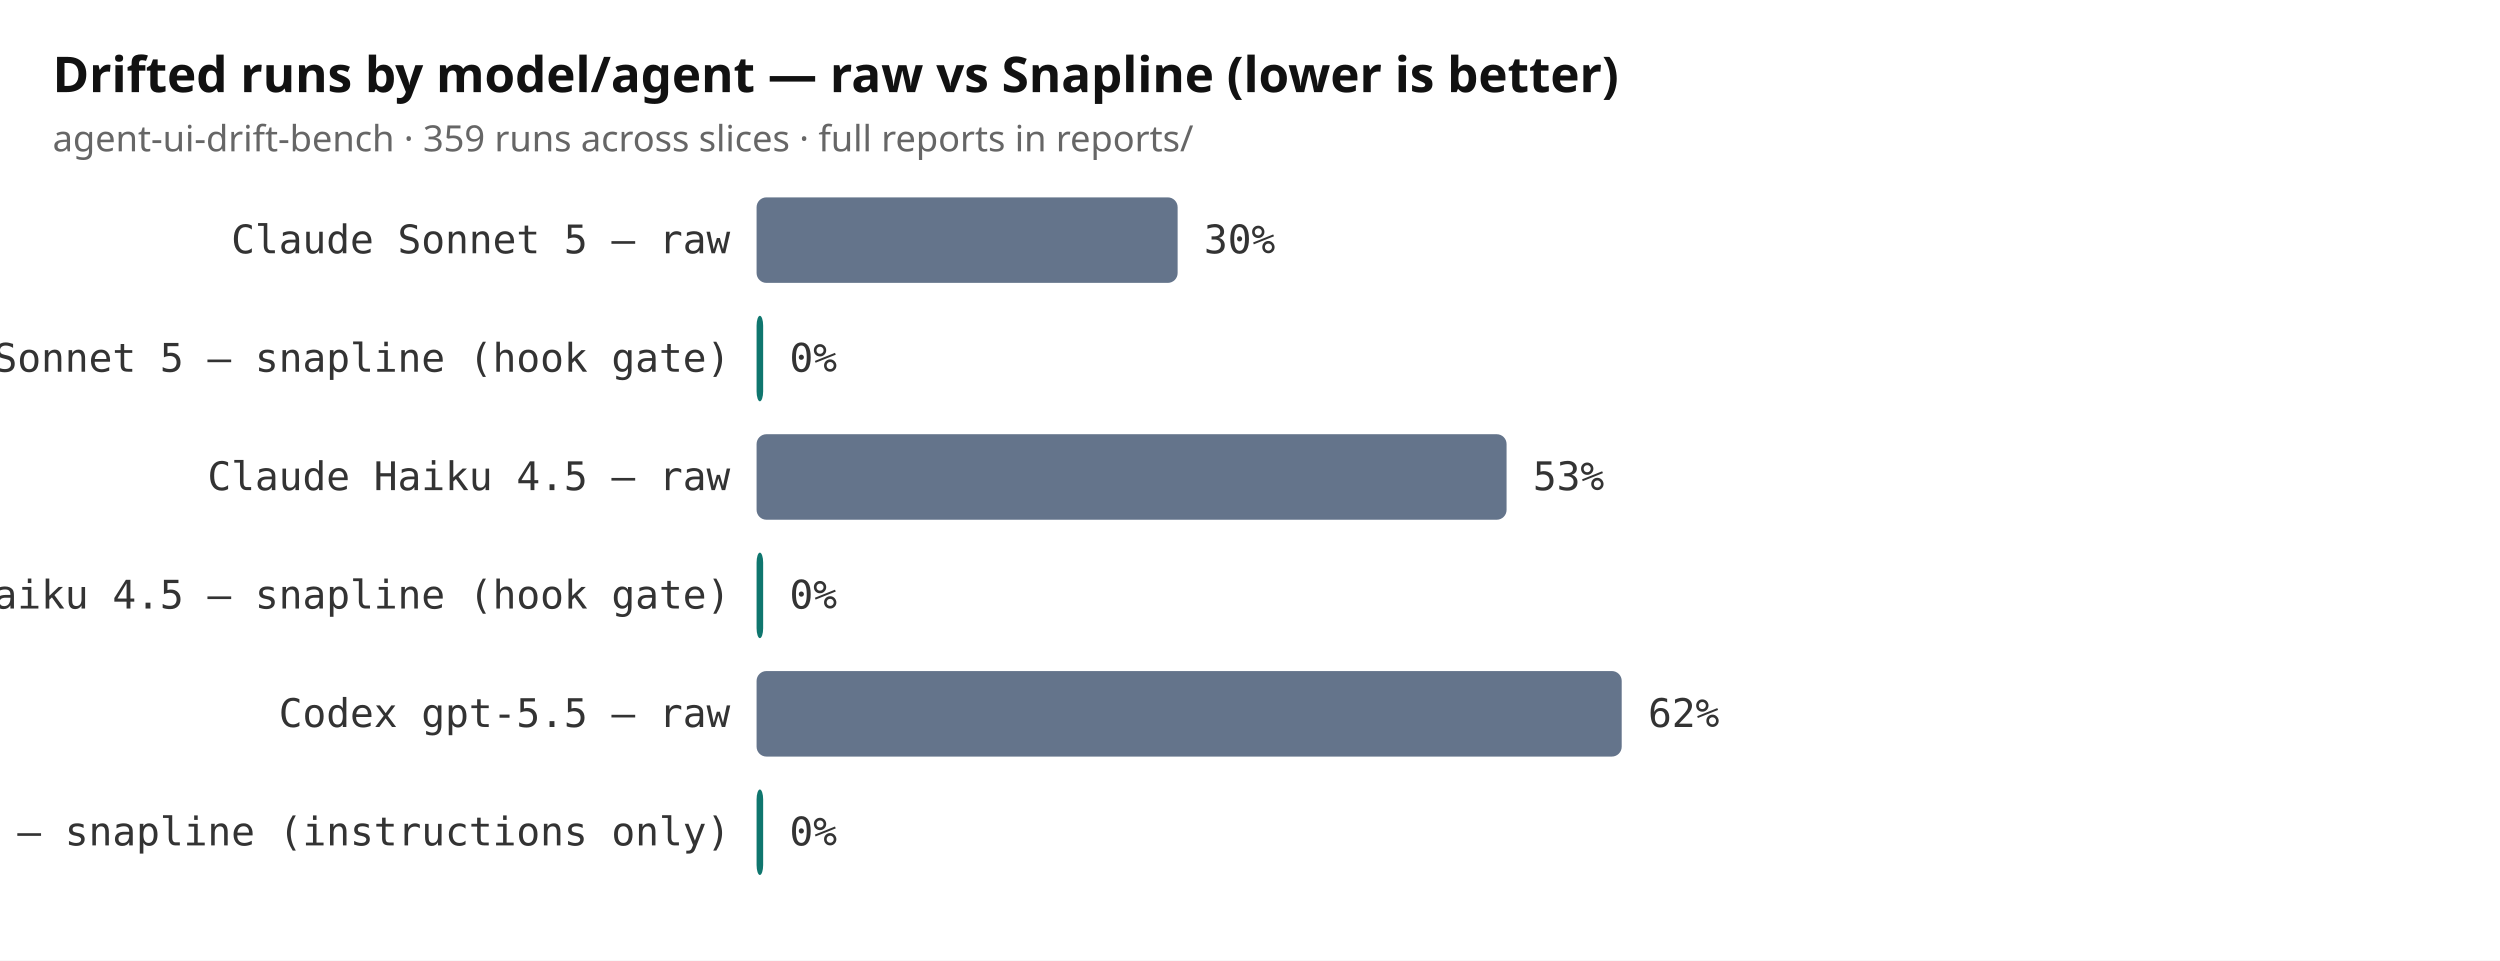
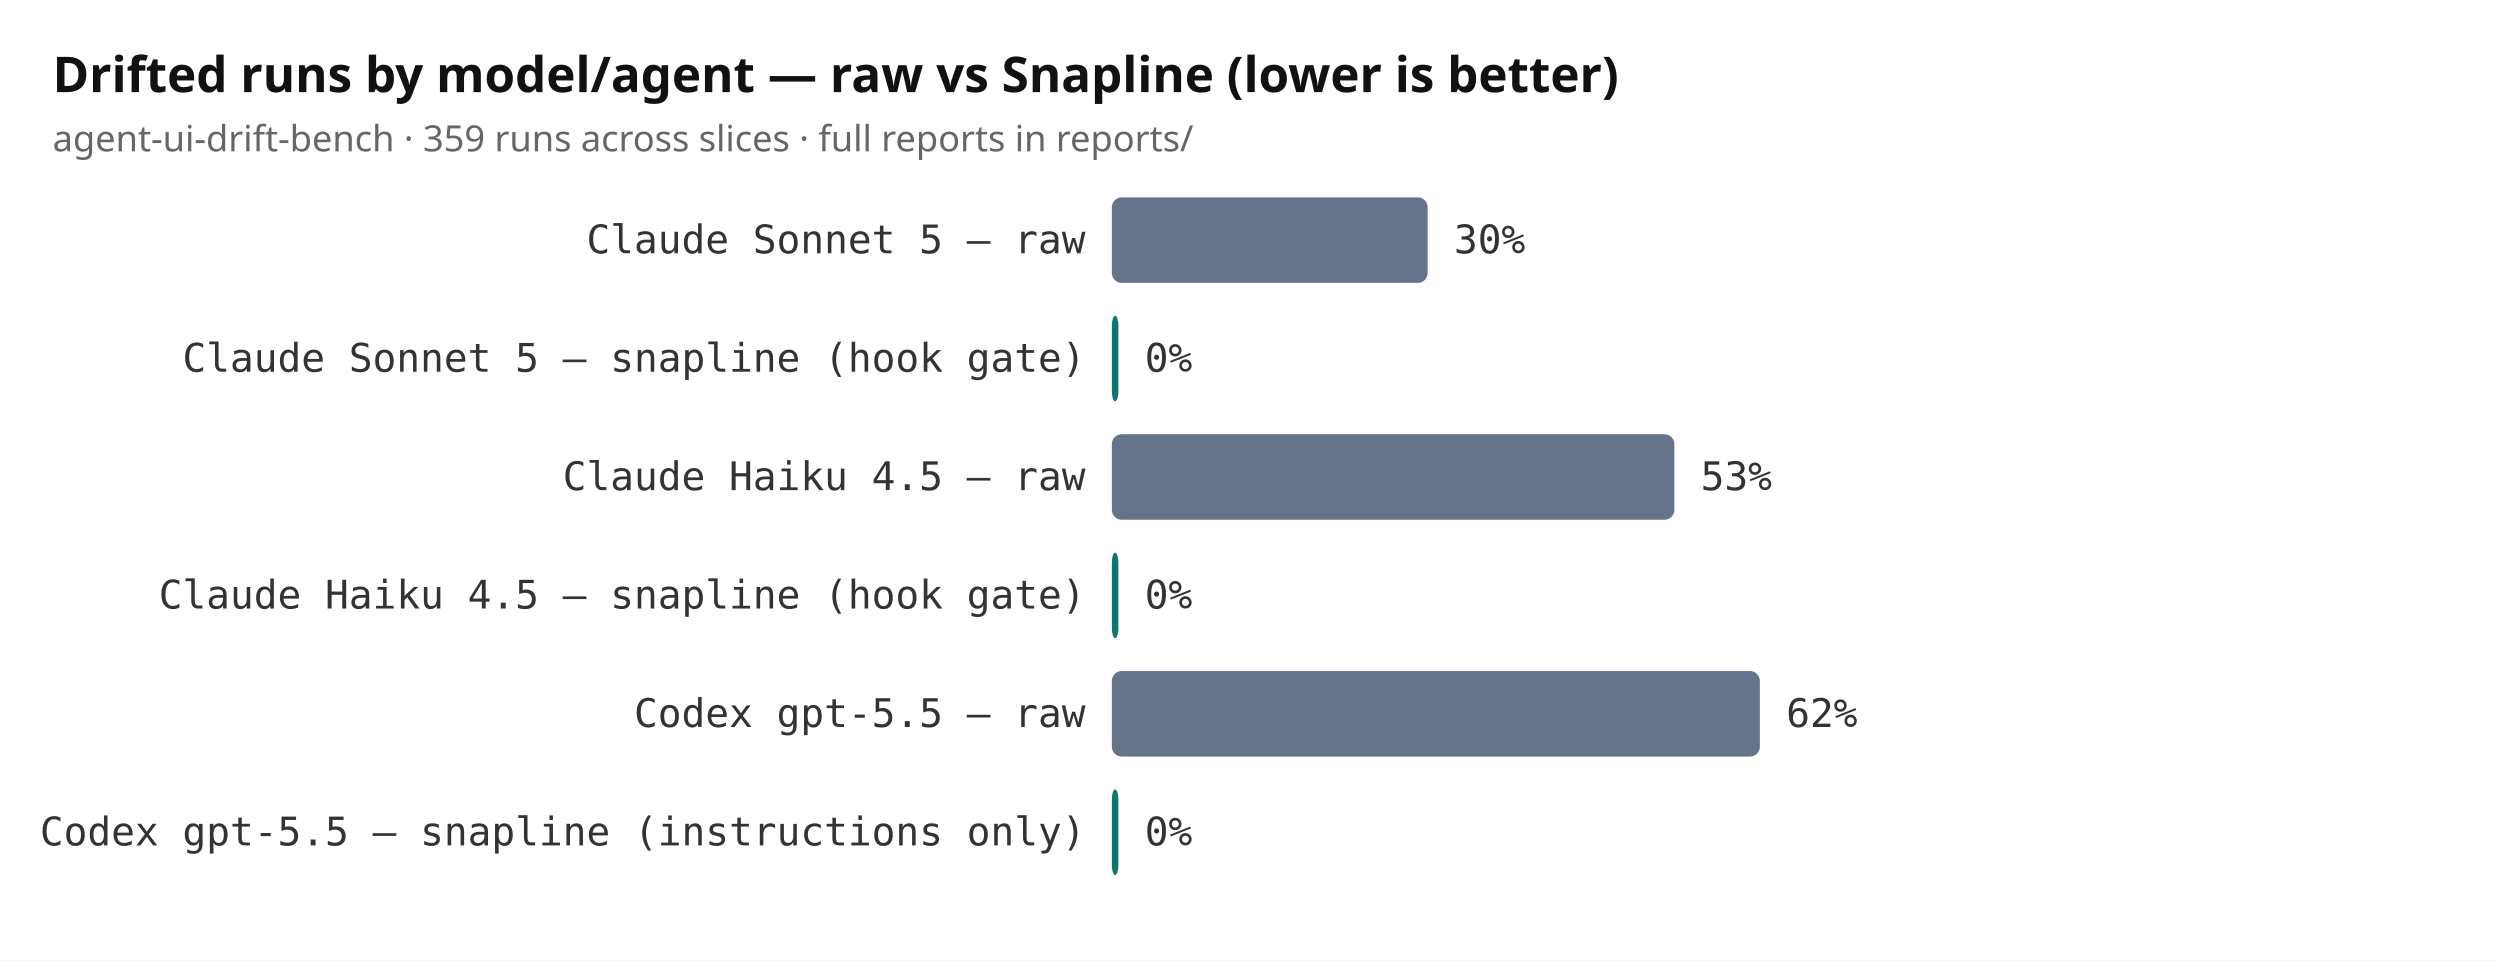
<svg xmlns="http://www.w3.org/2000/svg" width="760" height="292" viewBox="0 0 760 292" role="img" aria-label="Drifted runs by model/agent — raw vs Snapline (lower is better)">
  <defs>
    <pattern id="tbd" width="8" height="8" patternTransform="rotate(45)" patternUnits="userSpaceOnUse">
      <rect width="8" height="8" fill="#e2e8f0" />
      <line x1="0" y1="0" x2="0" y2="8" stroke="#94a3b8" stroke-width="2" />
    </pattern>
  </defs>
  <rect width="760" height="292" fill="#ffffff" />
  <text x="16" y="28" font-size="15" font-weight="bold" fill="#111" font-family="ui-sans-serif, system-ui">Drifted runs by model/agent — raw vs Snapline (lower is better)</text>
  <text x="16" y="46" font-size="11" fill="#666" font-family="ui-sans-serif, system-ui">agent-ui-drift-bench · 359 runs across slices · full reports in reports/</text>
-   <text x="222" y="77" text-anchor="end" font-size="12" fill="#333" font-family="ui-monospace, monospace">Claude Sonnet 5 — raw</text>
-   <rect x="230" y="60" width="128" height="26" fill="#64748b" rx="3" />
-   <text x="366" y="77" font-size="12" fill="#333" font-family="ui-monospace, monospace">30%</text>
-   <text x="222" y="113" text-anchor="end" font-size="12" fill="#333" font-family="ui-monospace, monospace">Claude Sonnet 5 — snapline (hook gate)</text>
-   <rect x="230" y="96" width="2" height="26" fill="#0f766e" rx="3" />
-   <text x="240" y="113" font-size="12" fill="#333" font-family="ui-monospace, monospace">0%</text>
-   <text x="222" y="149" text-anchor="end" font-size="12" fill="#333" font-family="ui-monospace, monospace">Claude Haiku 4.5 — raw</text>
-   <rect x="230" y="132" width="228" height="26" fill="#64748b" rx="3" />
-   <text x="466" y="149" font-size="12" fill="#333" font-family="ui-monospace, monospace">53%</text>
-   <text x="222" y="185" text-anchor="end" font-size="12" fill="#333" font-family="ui-monospace, monospace">Claude Haiku 4.5 — snapline (hook gate)</text>
-   <rect x="230" y="168" width="2" height="26" fill="#0f766e" rx="3" />
-   <text x="240" y="185" font-size="12" fill="#333" font-family="ui-monospace, monospace">0%</text>
-   <text x="222" y="221" text-anchor="end" font-size="12" fill="#333" font-family="ui-monospace, monospace">Codex gpt-5.5 — raw</text>
-   <rect x="230" y="204" width="263" height="26" fill="#64748b" rx="3" />
-   <text x="501" y="221" font-size="12" fill="#333" font-family="ui-monospace, monospace">62%</text>
-   <text x="222" y="257" text-anchor="end" font-size="12" fill="#333" font-family="ui-monospace, monospace">Codex gpt-5.5 — snapline (instructions only)</text>
-   <rect x="230" y="240" width="2" height="26" fill="#0f766e" rx="3" />
-   <text x="240" y="257" font-size="12" fill="#333" font-family="ui-monospace, monospace">0%</text>
+   <text x="330" y="77" text-anchor="end" font-size="12" fill="#333" font-family="ui-monospace, monospace">Claude Sonnet 5 — raw</text>
+   <rect x="338" y="60" width="96" height="26" fill="#64748b" rx="3" />
+   <text x="442" y="77" font-size="12" fill="#333" font-family="ui-monospace, monospace">30%</text>
+   <text x="330" y="113" text-anchor="end" font-size="12" fill="#333" font-family="ui-monospace, monospace">Claude Sonnet 5 — snapline (hook gate)</text>
+   <rect x="338" y="96" width="2" height="26" fill="#0f766e" rx="3" />
+   <text x="348" y="113" font-size="12" fill="#333" font-family="ui-monospace, monospace">0%</text>
+   <text x="330" y="149" text-anchor="end" font-size="12" fill="#333" font-family="ui-monospace, monospace">Claude Haiku 4.5 — raw</text>
+   <rect x="338" y="132" width="171" height="26" fill="#64748b" rx="3" />
+   <text x="517" y="149" font-size="12" fill="#333" font-family="ui-monospace, monospace">53%</text>
+   <text x="330" y="185" text-anchor="end" font-size="12" fill="#333" font-family="ui-monospace, monospace">Claude Haiku 4.5 — snapline (hook gate)</text>
+   <rect x="338" y="168" width="2" height="26" fill="#0f766e" rx="3" />
+   <text x="348" y="185" font-size="12" fill="#333" font-family="ui-monospace, monospace">0%</text>
+   <text x="330" y="221" text-anchor="end" font-size="12" fill="#333" font-family="ui-monospace, monospace">Codex gpt-5.5 — raw</text>
+   <rect x="338" y="204" width="197" height="26" fill="#64748b" rx="3" />
+   <text x="543" y="221" font-size="12" fill="#333" font-family="ui-monospace, monospace">62%</text>
+   <text x="330" y="257" text-anchor="end" font-size="12" fill="#333" font-family="ui-monospace, monospace">Codex gpt-5.5 — snapline (instructions only)</text>
+   <rect x="338" y="240" width="2" height="26" fill="#0f766e" rx="3" />
+   <text x="348" y="257" font-size="12" fill="#333" font-family="ui-monospace, monospace">0%</text>
</svg>
